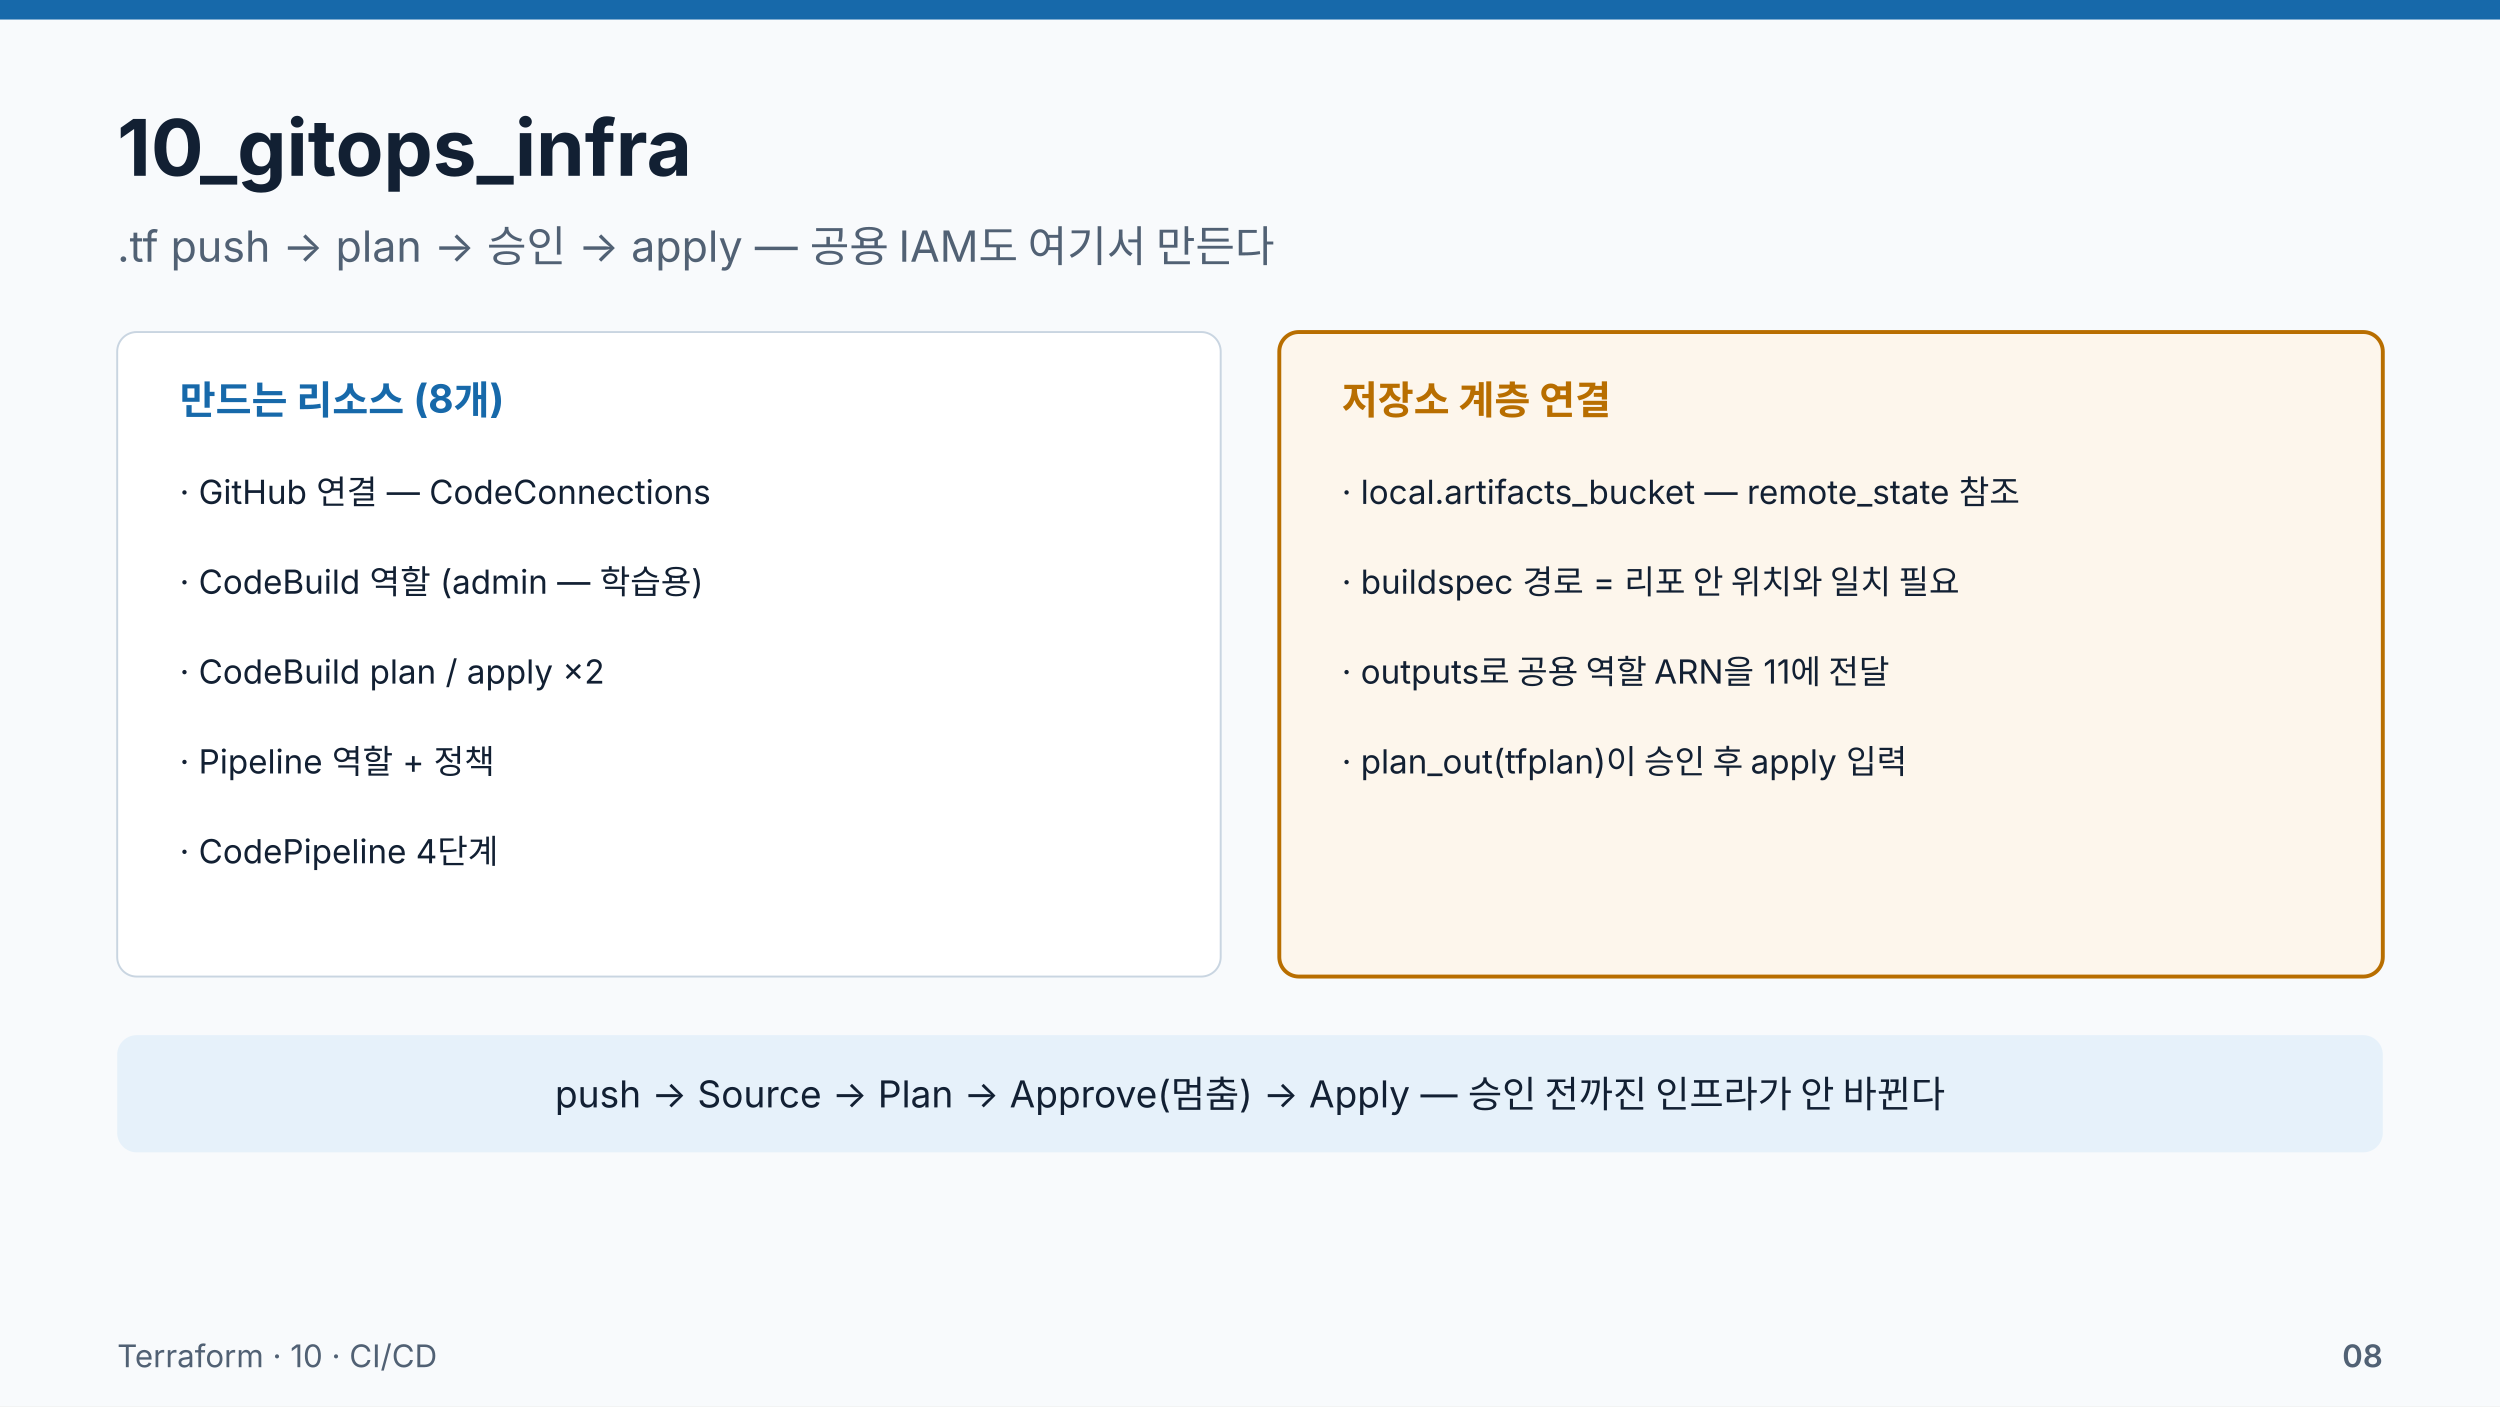
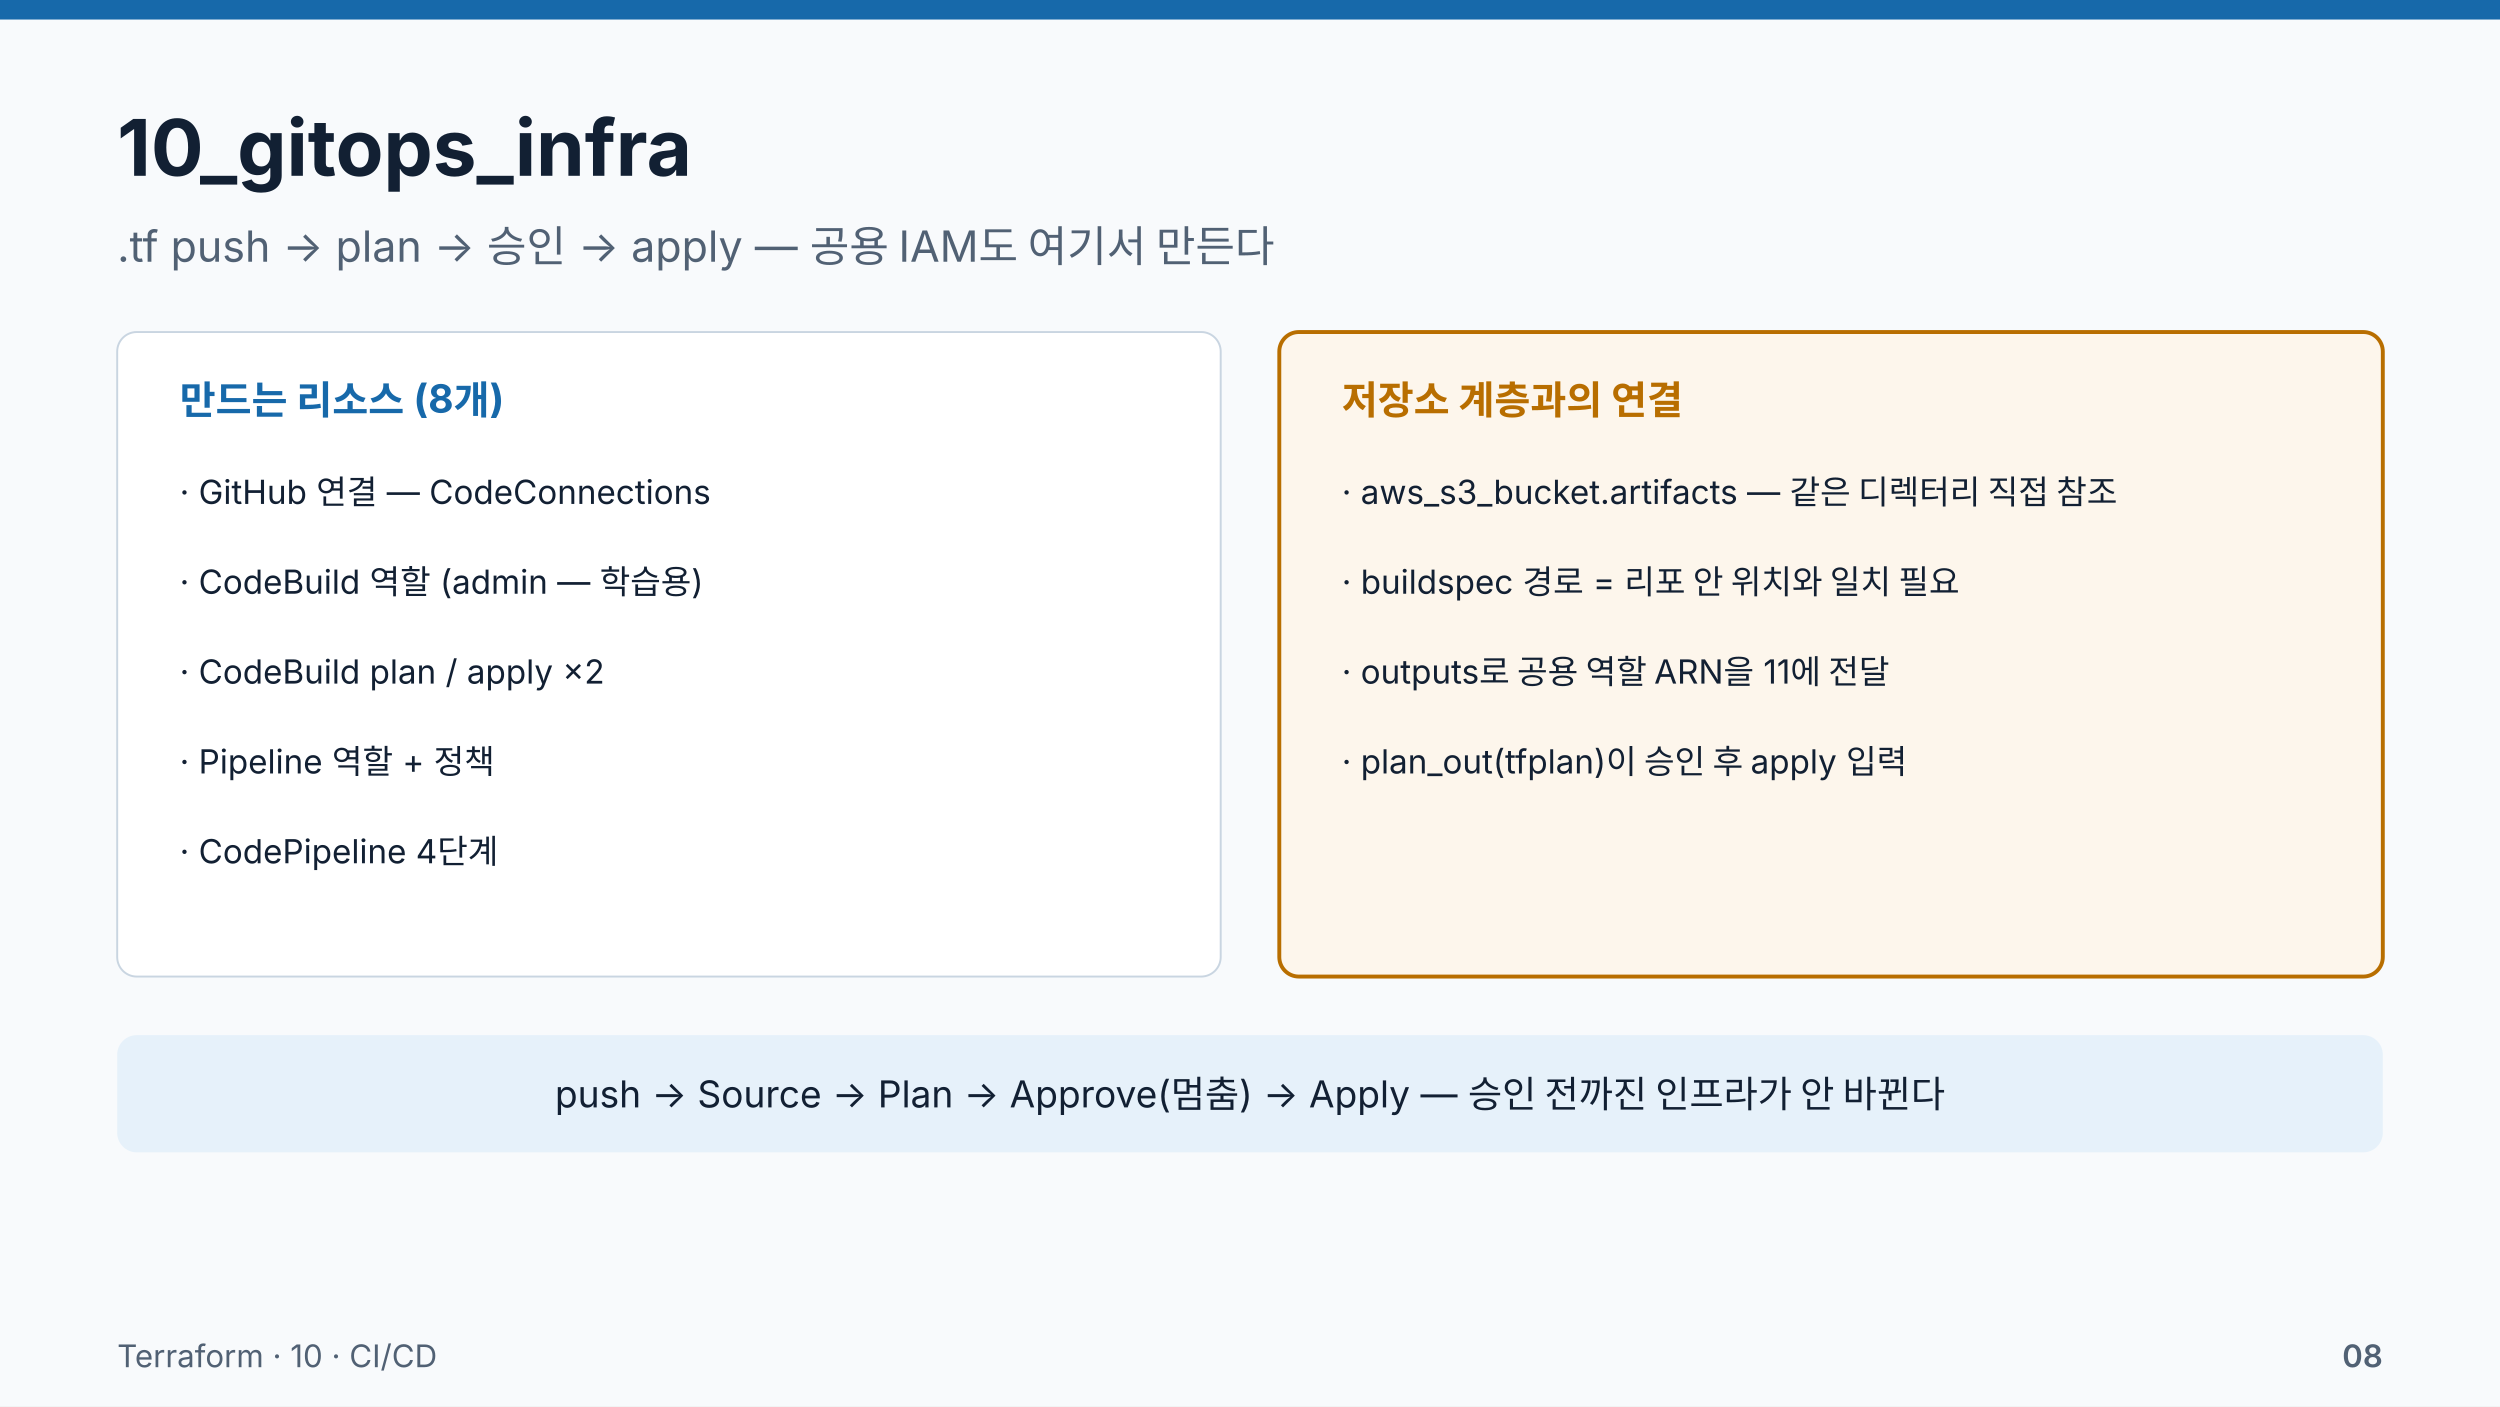
<svg xmlns="http://www.w3.org/2000/svg" viewBox="0 0 1280 720" width="1280" height="720" role="img" aria-label="10_gitops_infra 인프라 파이프라인">
  <defs>
    <marker id="ar" viewBox="0 0 10 10" refX="9" refY="5" markerWidth="7" markerHeight="7" orient="auto-start-reverse">
      <path d="M0,0 L10,5 L0,10 z" fill="#1769aa" />
    </marker>
    <marker id="arw" viewBox="0 0 10 10" refX="9" refY="5" markerWidth="7" markerHeight="7" orient="auto-start-reverse">
      <path d="M0,0 L10,5 L0,10 z" fill="#b86e00" />
    </marker>
  </defs>
  <rect width="1280" height="720" fill="#f8fafc" />
  <rect width="1280" height="10" fill="#1769aa" />
  <text x="60" y="90" font-family="-apple-system, 'Apple SD Gothic Neo', 'Noto Sans KR', sans-serif" font-size="40" font-weight="700" fill="#122033" xml:space="preserve" style="white-space:pre">10_gitops_infra</text>
  <text x="60" y="134" font-family="-apple-system, 'Apple SD Gothic Neo', 'Noto Sans KR', sans-serif" font-size="22" fill="#516174" xml:space="preserve" style="white-space:pre">.tf push → plan → 승인 → apply — 공용 IAM도 여기서 만든다</text>
  <rect x="60" y="170" width="565" height="330" rx="10" fill="#ffffff" stroke="#c9d5e1" stroke-width="1" />
  <text x="92" y="212" text-anchor="start" font-family="-apple-system, 'Apple SD Gothic Neo', 'Noto Sans KR', sans-serif" font-size="20" font-weight="700" fill="#1769aa" xml:space="preserve" style="white-space:pre">만드는 리소스 (8개)</text>
  <text x="92" y="258" text-anchor="start" font-family="-apple-system, 'Apple SD Gothic Neo', 'Noto Sans KR', sans-serif" font-size="17" font-weight="400" fill="#122033" xml:space="preserve" style="white-space:pre">· GitHub 연결 — CodeConnections</text>
  <text x="92" y="304" text-anchor="start" font-family="-apple-system, 'Apple SD Gothic Neo', 'Noto Sans KR', sans-serif" font-size="17" font-weight="400" fill="#122033" xml:space="preserve" style="white-space:pre">· CodeBuild 역할 (admin — 학습용)</text>
  <text x="92" y="350" text-anchor="start" font-family="-apple-system, 'Apple SD Gothic Neo', 'Noto Sans KR', sans-serif" font-size="17" font-weight="400" fill="#122033" xml:space="preserve" style="white-space:pre">· CodeBuild plan / apply ×2</text>
  <text x="92" y="396" text-anchor="start" font-family="-apple-system, 'Apple SD Gothic Neo', 'Noto Sans KR', sans-serif" font-size="17" font-weight="400" fill="#122033" xml:space="preserve" style="white-space:pre">· Pipeline 역할 + 정책</text>
  <text x="92" y="442" text-anchor="start" font-family="-apple-system, 'Apple SD Gothic Neo', 'Noto Sans KR', sans-serif" font-size="17" font-weight="400" fill="#122033" xml:space="preserve" style="white-space:pre">· CodePipeline 4단계</text>
  <rect x="655" y="170" width="565" height="330" rx="10" fill="#fdf6ec" stroke="#b86e00" stroke-width="2" />
-   <text x="687" y="212" text-anchor="start" font-family="-apple-system, 'Apple SD Gothic Neo', 'Noto Sans KR', sans-serif" font-size="20" font-weight="700" fill="#b86e00" xml:space="preserve" style="white-space:pre">저장소 계층 연결</text>
-   <text x="687" y="258" text-anchor="start" font-family="-apple-system, 'Apple SD Gothic Neo', 'Noto Sans KR', sans-serif" font-size="17" font-weight="400" fill="#122033" xml:space="preserve" style="white-space:pre">· local.artifacts_bucket — remote_state 참조</text>
+   <text x="687" y="212" text-anchor="start" font-family="-apple-system, 'Apple SD Gothic Neo', 'Noto Sans KR', sans-serif" font-size="20" font-weight="700" fill="#b86e00" xml:space="preserve" style="white-space:pre">저장소 계층과의 연결</text>
+   <text x="687" y="258" text-anchor="start" font-family="-apple-system, 'Apple SD Gothic Neo', 'Noto Sans KR', sans-serif" font-size="17" font-weight="400" fill="#122033" xml:space="preserve" style="white-space:pre">· aws_s3_bucket.artifacts — 같은 디렉터리 직접 참조</text>
  <text x="687" y="304" text-anchor="start" font-family="-apple-system, 'Apple SD Gothic Neo', 'Noto Sans KR', sans-serif" font-size="17" font-weight="400" fill="#122033" xml:space="preserve" style="white-space:pre">· buildspec 경로 = 리포 안 위치와 일치 필요</text>
  <text x="687" y="350" text-anchor="start" font-family="-apple-system, 'Apple SD Gothic Neo', 'Noto Sans KR', sans-serif" font-size="17" font-weight="400" fill="#122033" xml:space="preserve" style="white-space:pre">· outputs로 공용 역할 ARN을 11에 전달</text>
  <text x="687" y="396" text-anchor="start" font-family="-apple-system, 'Apple SD Gothic Neo', 'Noto Sans KR', sans-serif" font-size="17" font-weight="400" fill="#122033" xml:space="preserve" style="white-space:pre">· plan_out(tfplan)이 승인 후 apply 입력</text>
  <rect x="60" y="530" width="1160" height="60" rx="10" fill="#e6f1fa" />
  <text x="640" y="567" text-anchor="middle" font-family="-apple-system, 'Apple SD Gothic Neo', 'Noto Sans KR', sans-serif" font-size="19" font-weight="400" fill="#122033" xml:space="preserve" style="white-space:pre">push → Source → Plan → Approve(멈춤) → Apply — 승인 전까진 인프라가 안 바뀐다</text>
  <text x="60" y="700" font-family="-apple-system, 'Apple SD Gothic Neo', 'Noto Sans KR', sans-serif" font-size="16" fill="#516174" xml:space="preserve" style="white-space:pre">Terraform · 10 · CI/CD</text>
  <text x="1220" y="700" text-anchor="end" font-family="-apple-system, 'Apple SD Gothic Neo', 'Noto Sans KR', sans-serif" font-size="16" font-weight="600" fill="#516174" xml:space="preserve" style="white-space:pre">08</text>
</svg>
